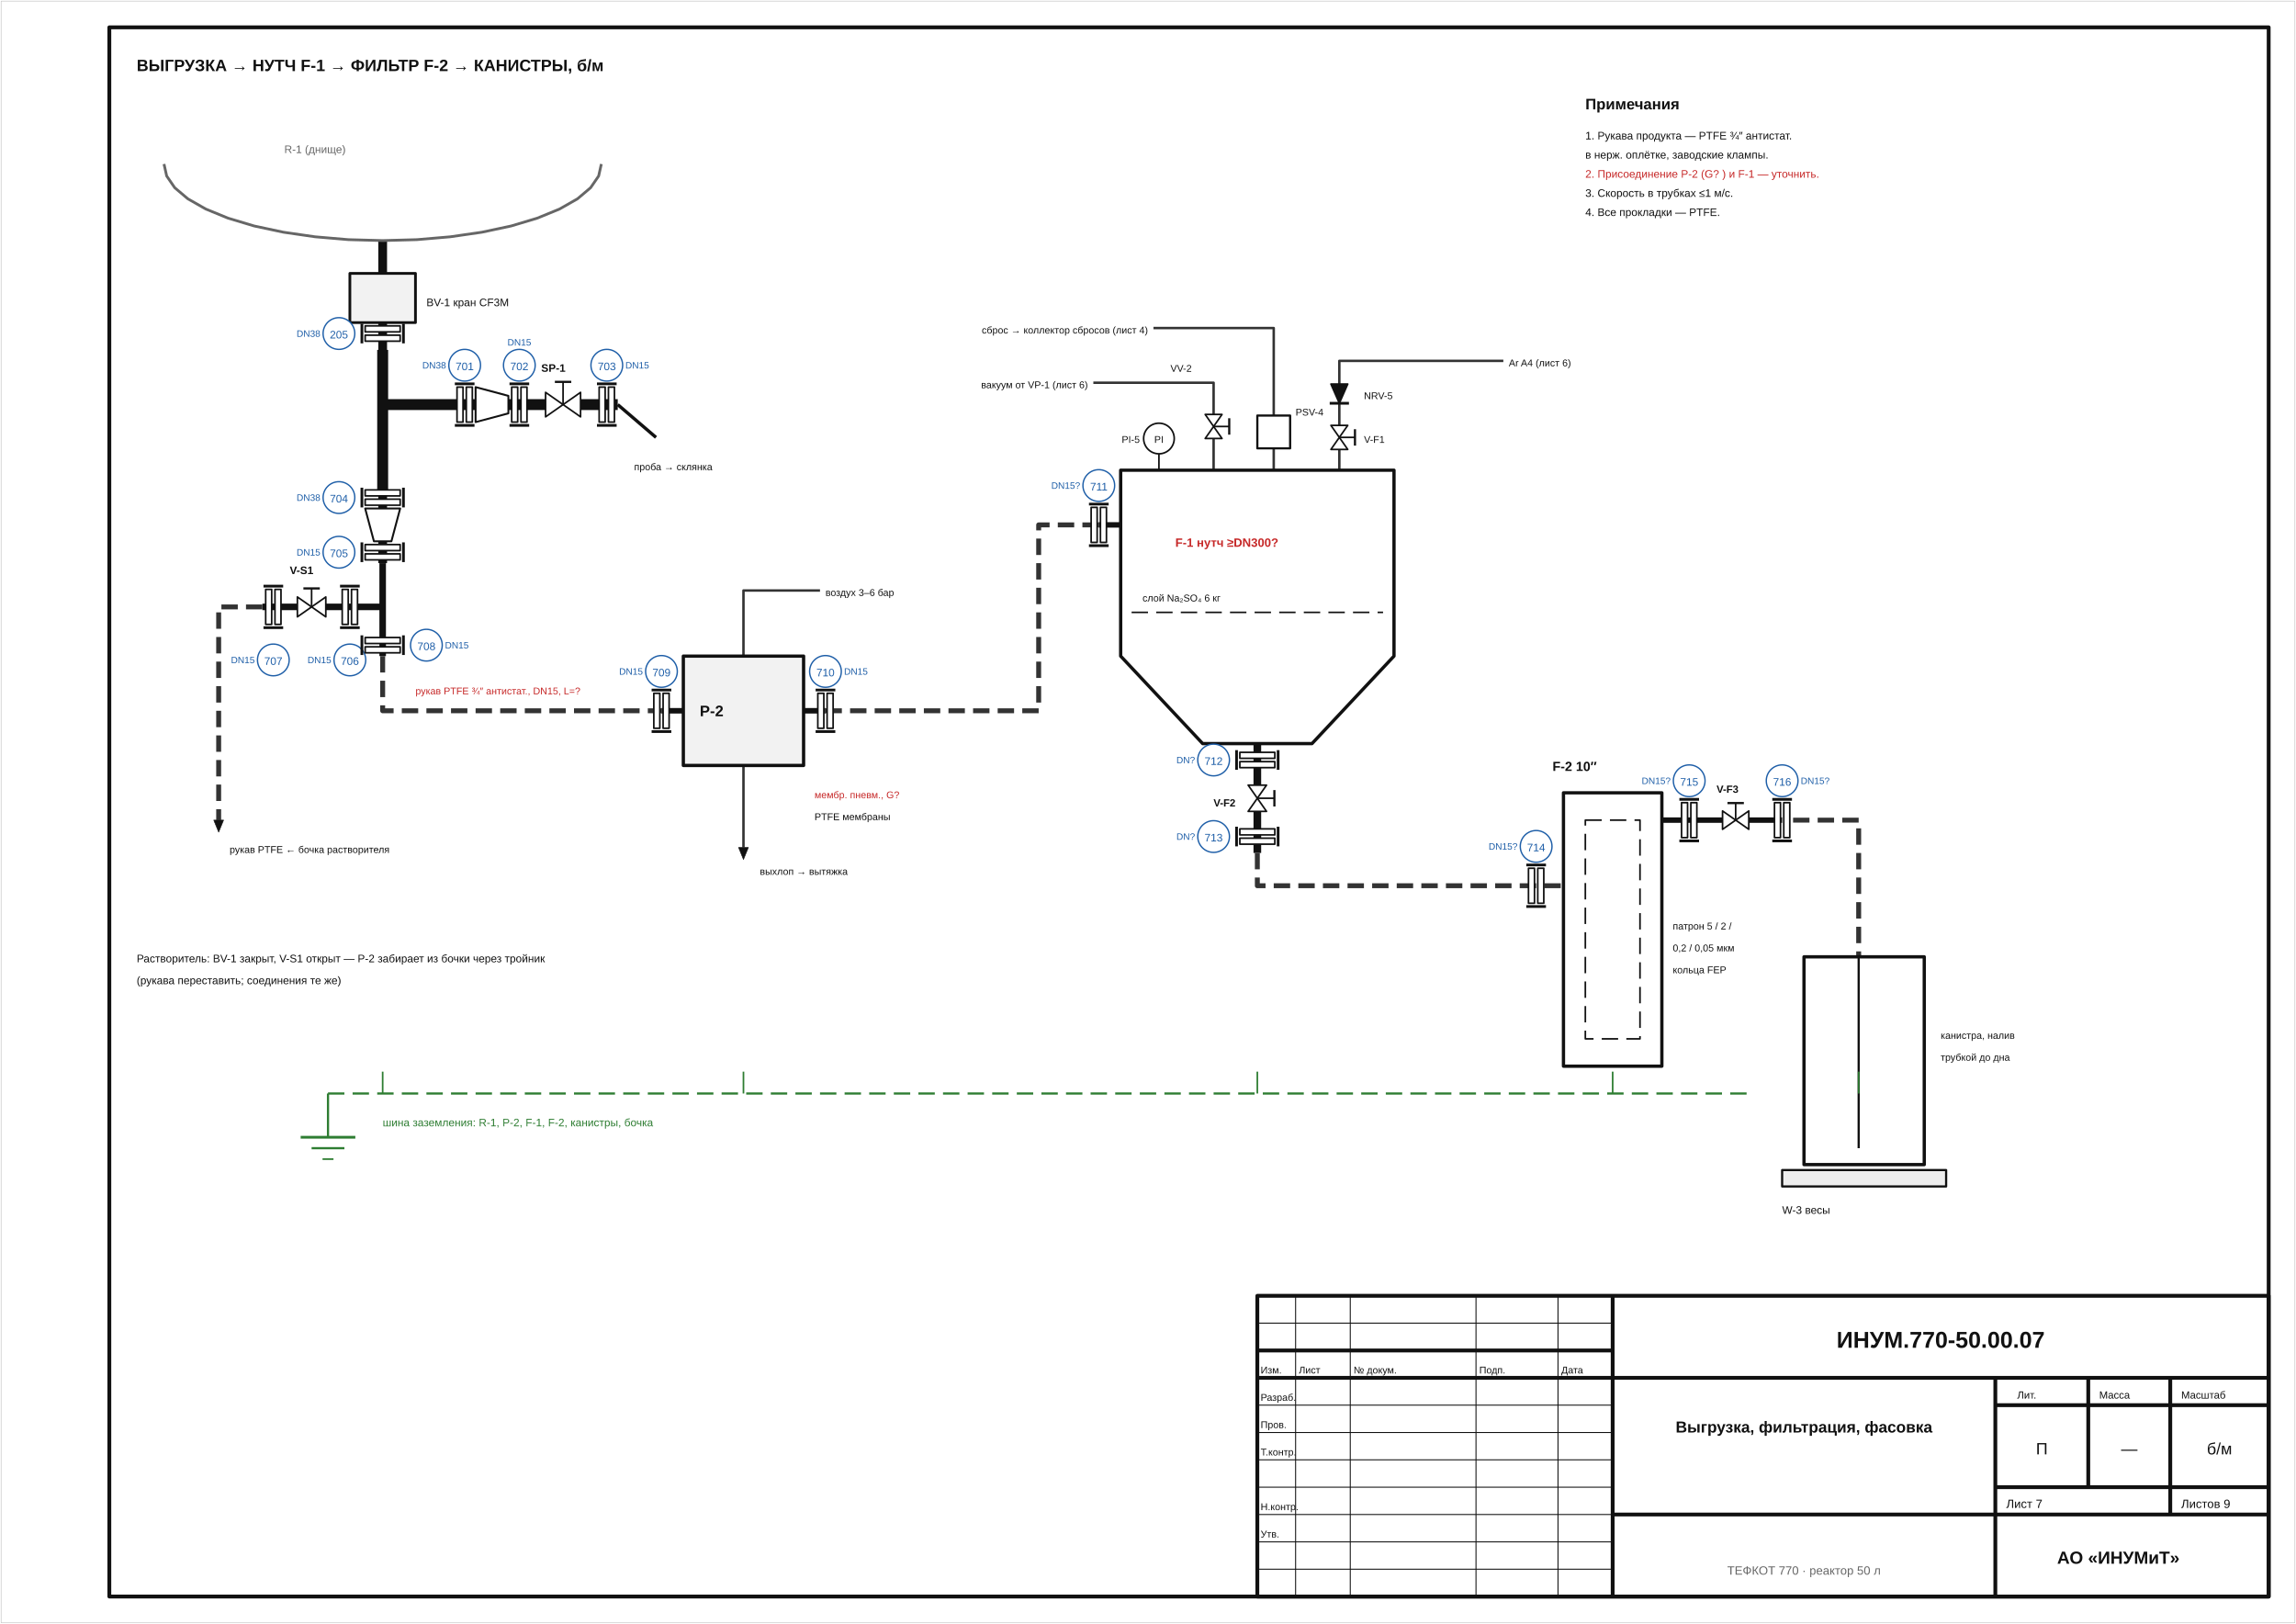
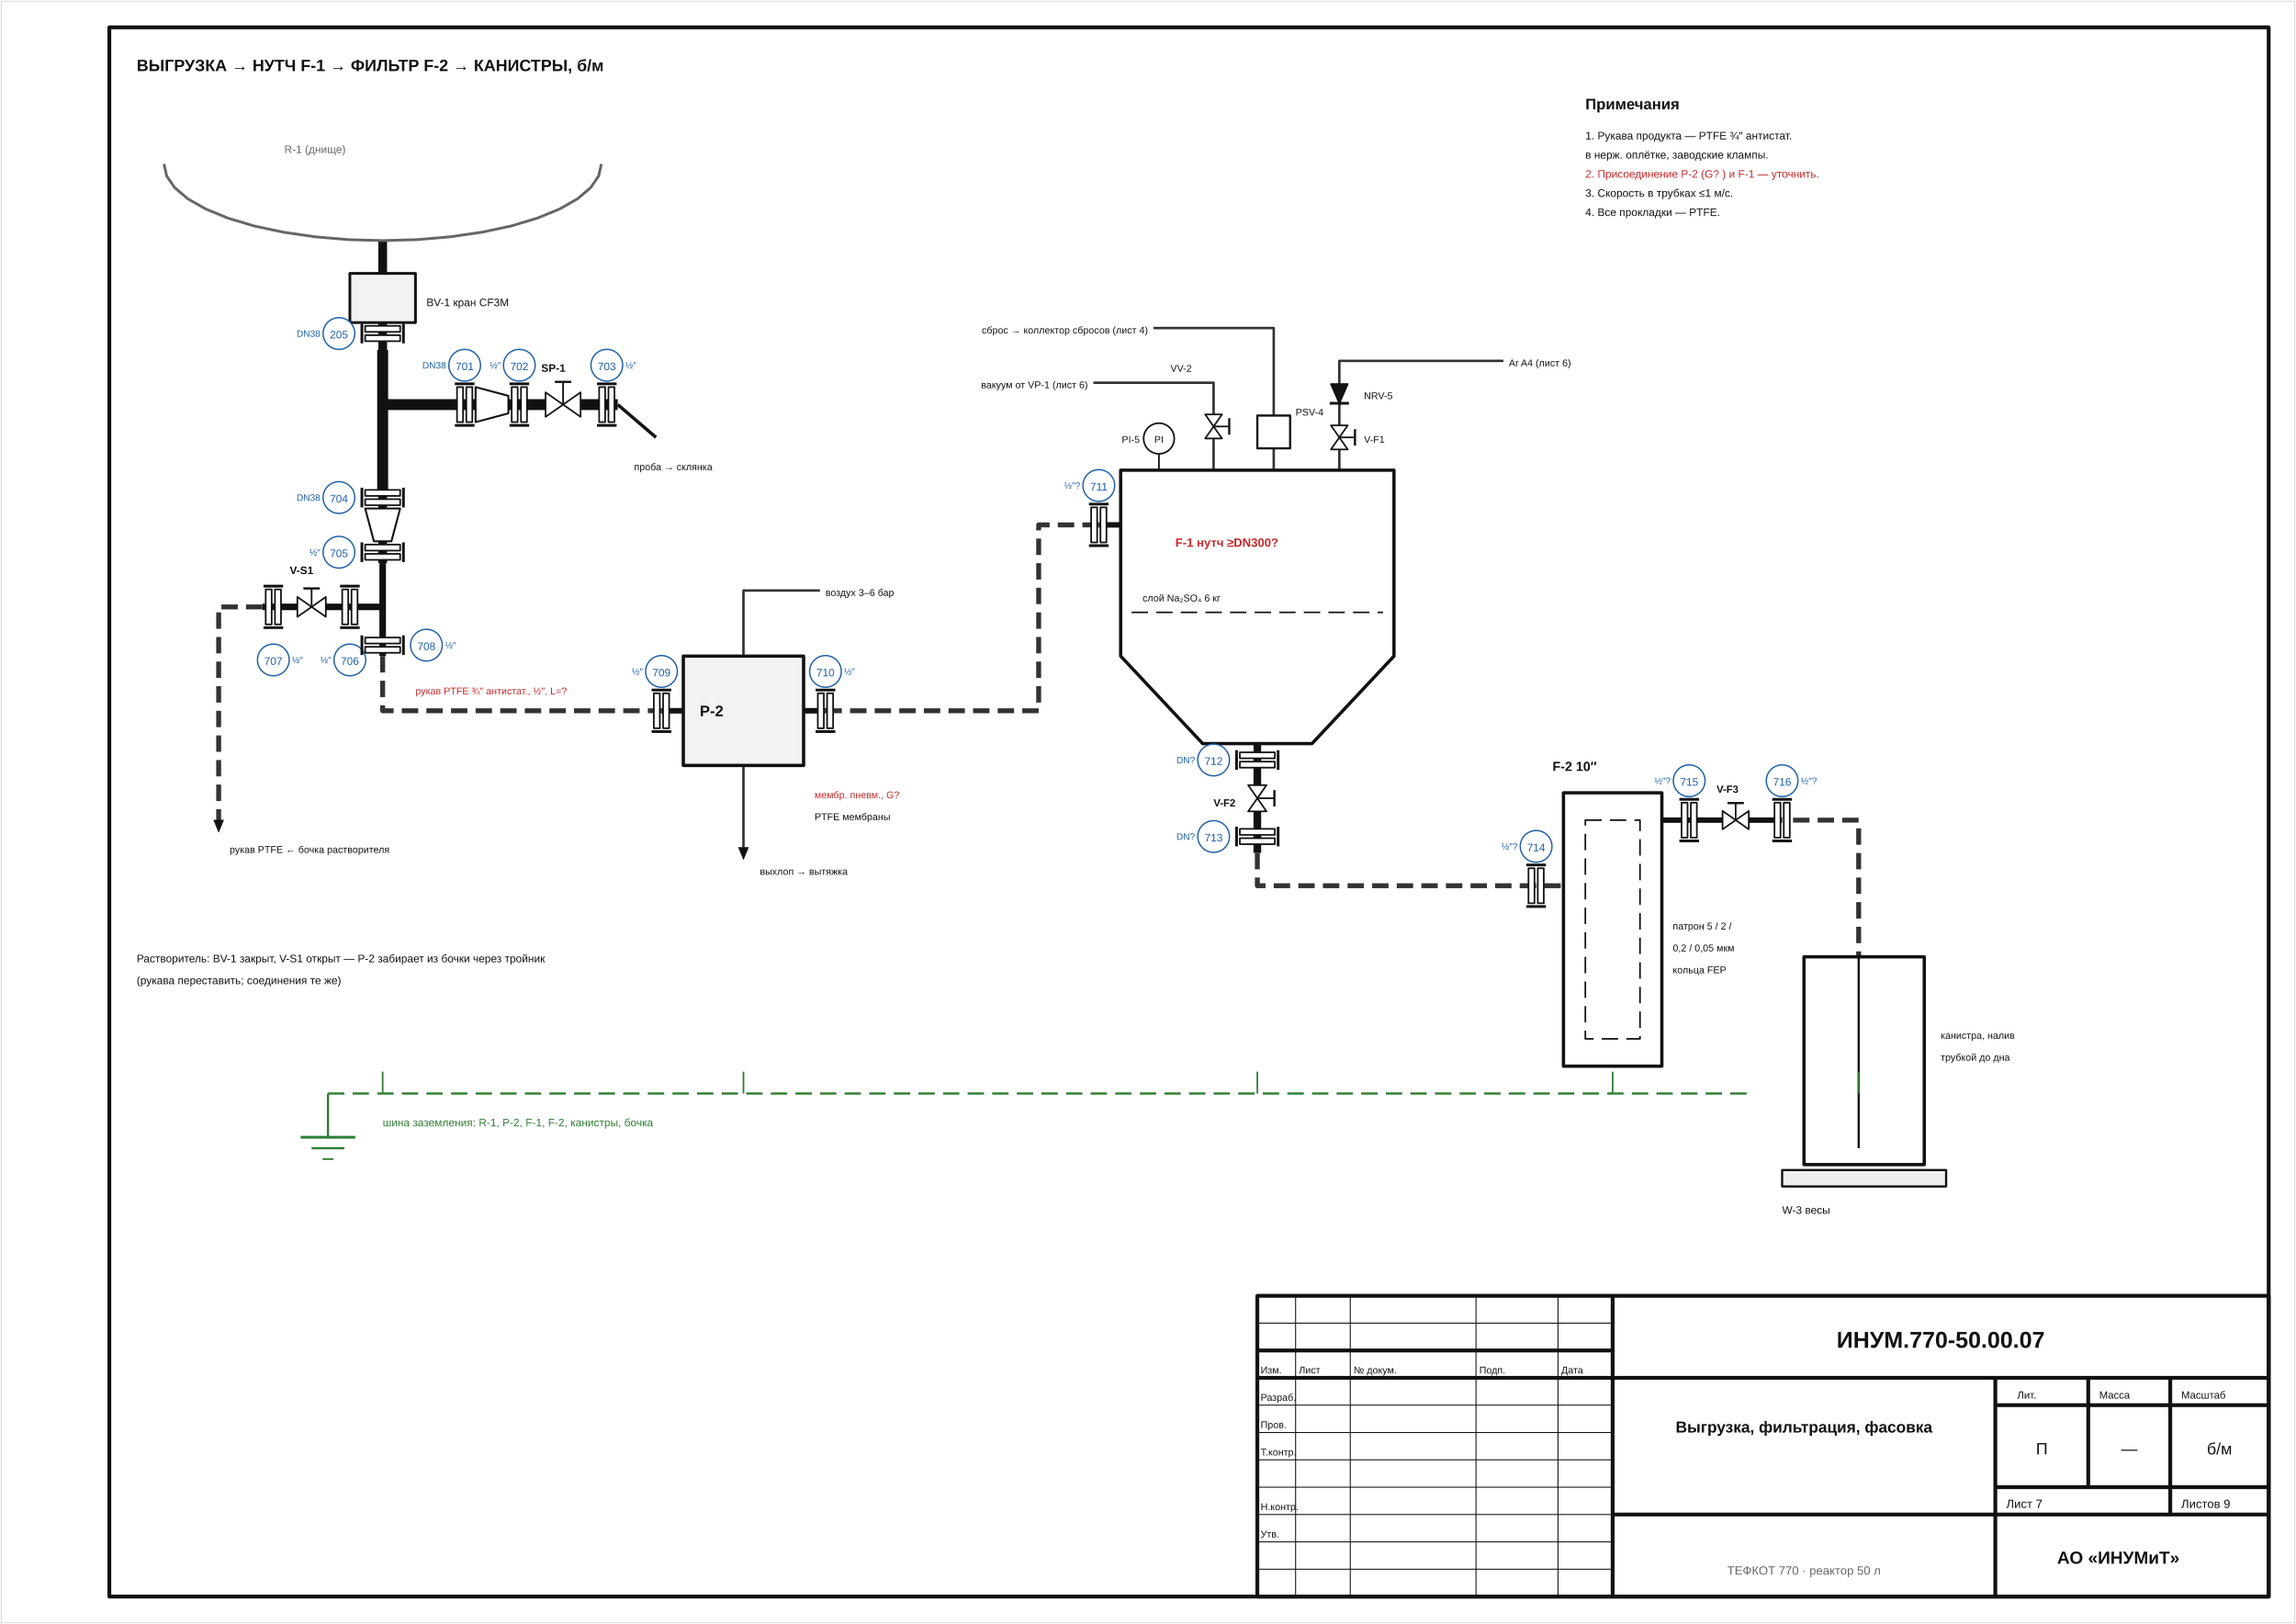
<svg xmlns="http://www.w3.org/2000/svg" viewBox="0 0 420.0 297.0" width="420.0mm" height="297.0mm" font-family="Arial, 'Liberation Sans', sans-serif">
  <rect width="100%" height="100%" fill="#fff" />
  <path d="M230.00,247.00 L295.00,247.00" fill="none" stroke="#111111" stroke-width="0.7" stroke-linejoin="round" />
  <path d="M230.00,252.00 L295.00,252.00" fill="none" stroke="#111111" stroke-width="0.7" stroke-linejoin="round" />
  <path d="M295.00,237.00 L295.00,292.00" fill="none" stroke="#111111" stroke-width="0.7" stroke-linejoin="round" />
  <path d="M295.00,252.00 L415.00,252.00" fill="none" stroke="#111111" stroke-width="0.7" stroke-linejoin="round" />
  <path d="M365.00,252.00 L365.00,292.00" fill="none" stroke="#111111" stroke-width="0.7" stroke-linejoin="round" />
  <path d="M295.00,277.00 L415.00,277.00" fill="none" stroke="#111111" stroke-width="0.7" stroke-linejoin="round" />
  <path d="M365.00,257.00 L415.00,257.00" fill="none" stroke="#111111" stroke-width="0.7" stroke-linejoin="round" />
  <path d="M365.00,272.00 L415.00,272.00" fill="none" stroke="#111111" stroke-width="0.7" stroke-linejoin="round" />
  <path d="M382.00,252.00 L382.00,272.00" fill="none" stroke="#111111" stroke-width="0.7" stroke-linejoin="round" />
  <path d="M397.00,252.00 L397.00,272.00" fill="none" stroke="#111111" stroke-width="0.7" stroke-linejoin="round" />
  <path d="M397.00,272.00 L397.00,277.00" fill="none" stroke="#111111" stroke-width="0.7" stroke-linejoin="round" />
  <path d="M70.00,44.00 L70.00,103.00" fill="none" stroke="#111111" stroke-width="1.6" stroke-linejoin="round" />
  <path d="M70.00,64.00 L70.00,90.00" fill="none" stroke="#111111" stroke-width="2.0" stroke-linejoin="round" />
  <path d="M70.00,74.00 L99.80,74.00" fill="none" stroke="#111111" stroke-width="2.0" stroke-linejoin="round" />
  <path d="M106.20,74.00 L113.00,74.00" fill="none" stroke="#111111" stroke-width="2.0" stroke-linejoin="round" />
  <path d="M70.00,103.00 L70.00,120.00" fill="none" stroke="#111111" stroke-width="1.2" stroke-linejoin="round" />
  <path d="M70.00,111.00 L59.60,111.00" fill="none" stroke="#111111" stroke-width="1.2" stroke-linejoin="round" />
  <path d="M54.40,111.00 L48.00,111.00" fill="none" stroke="#111111" stroke-width="1.2" stroke-linejoin="round" />
  <path d="M48.00,111.00 L40.00,111.00 L40.00,150.00" fill="none" stroke="#333333" stroke-width="0.9" stroke-dasharray="3 1.5" stroke-linejoin="round" />
  <path d="M70.00,120.00 L70.00,130.00 L121.00,130.00" fill="none" stroke="#333333" stroke-width="0.9" stroke-dasharray="3 1.5" stroke-linejoin="round" />
  <path d="M121.00,130.00 L125.00,130.00" fill="none" stroke="#111111" stroke-width="1.0" stroke-linejoin="round" />
  <path d="M147.00,130.00 L151.00,130.00" fill="none" stroke="#111111" stroke-width="1.0" stroke-linejoin="round" />
  <path d="M151.00,130.00 L190.00,130.00 L190.00,96.00 L201.00,96.00" fill="none" stroke="#333333" stroke-width="0.9" stroke-dasharray="3 1.5" stroke-linejoin="round" />
  <path d="M136.00,120.00 L136.00,108.00 L150.00,108.00" fill="none" stroke="#333333" stroke-width="0.45" stroke-linejoin="round" />
  <path d="M136.00,140.00 L136.00,155.00" fill="none" stroke="#333333" stroke-width="0.45" stroke-linejoin="round" />
  <path d="M201.00,96.00 L205.00,96.00" fill="none" stroke="#111111" stroke-width="1.0" stroke-linejoin="round" />
  <path d="M245.00,86.00 L245.00,82.20" fill="none" stroke="#333333" stroke-width="0.45" stroke-linejoin="round" />
  <path d="M245.00,77.80 L245.00,73.76" fill="none" stroke="#333333" stroke-width="0.45" stroke-linejoin="round" />
  <path d="M245.00,70.24 L245.00,66.00 L275.00,66.00" fill="none" stroke="#333333" stroke-width="0.45" stroke-linejoin="round" />
  <path d="M222.00,86.00 L222.00,80.20" fill="none" stroke="#333333" stroke-width="0.45" stroke-linejoin="round" />
  <path d="M222.00,75.80 L222.00,70.00 L200.00,70.00" fill="none" stroke="#333333" stroke-width="0.45" stroke-linejoin="round" />
  <path d="M233.00,86.00 L233.00,82.00" fill="none" stroke="#333333" stroke-width="0.45" stroke-linejoin="round" />
  <path d="M233.00,76.00 L233.00,60.00 L211.00,60.00" fill="none" stroke="#333333" stroke-width="0.45" stroke-linejoin="round" />
  <path d="M230.00,136.00 L230.00,143.60" fill="none" stroke="#111111" stroke-width="1.4" stroke-linejoin="round" />
  <path d="M230.00,148.40 L230.00,156.00" fill="none" stroke="#111111" stroke-width="1.4" stroke-linejoin="round" />
  <path d="M230.00,156.00 L230.00,162.00 L286.00,162.00" fill="none" stroke="#333333" stroke-width="0.9" stroke-dasharray="3 1.5" stroke-linejoin="round" />
  <path d="M304.00,150.00 L315.10,150.00" fill="none" stroke="#111111" stroke-width="1.0" stroke-linejoin="round" />
  <path d="M319.90,150.00 L326.00,150.00" fill="none" stroke="#111111" stroke-width="1.0" stroke-linejoin="round" />
  <path d="M328.00,150.00 L340.00,150.00 L340.00,175.00" fill="none" stroke="#333333" stroke-width="0.9" stroke-dasharray="3 1.5" stroke-linejoin="round" />
  <path d="M0.20,0.20 L419.80,0.20 L419.80,296.80 L0.20,296.80 Z" fill="none" stroke="#bbbbbb" stroke-width="0.1" stroke-linejoin="round" />
  <path d="M20.00,5.00 L415.00,5.00 L415.00,292.00 L20.00,292.00 Z" fill="none" stroke="#111111" stroke-width="0.7" stroke-linejoin="round" />
  <path d="M230.00,237.00 L415.00,237.00 L415.00,292.00 L230.00,292.00 Z" fill="none" stroke="#111111" stroke-width="0.7" stroke-linejoin="round" />
  <path d="M230.00,242.00 L295.00,242.00" fill="none" stroke="#111111" stroke-width="0.18" stroke-linejoin="round" />
  <path d="M230.00,257.00 L295.00,257.00" fill="none" stroke="#111111" stroke-width="0.18" stroke-linejoin="round" />
  <path d="M230.00,262.00 L295.00,262.00" fill="none" stroke="#111111" stroke-width="0.18" stroke-linejoin="round" />
  <path d="M230.00,267.00 L295.00,267.00" fill="none" stroke="#111111" stroke-width="0.18" stroke-linejoin="round" />
  <path d="M230.00,272.00 L295.00,272.00" fill="none" stroke="#111111" stroke-width="0.18" stroke-linejoin="round" />
  <path d="M230.00,277.00 L295.00,277.00" fill="none" stroke="#111111" stroke-width="0.18" stroke-linejoin="round" />
  <path d="M230.00,282.00 L295.00,282.00" fill="none" stroke="#111111" stroke-width="0.18" stroke-linejoin="round" />
  <path d="M230.00,287.00 L295.00,287.00" fill="none" stroke="#111111" stroke-width="0.18" stroke-linejoin="round" />
  <path d="M237.00,237.00 L237.00,292.00" fill="none" stroke="#111111" stroke-width="0.18" stroke-linejoin="round" />
  <path d="M247.00,237.00 L247.00,292.00" fill="none" stroke="#111111" stroke-width="0.18" stroke-linejoin="round" />
  <path d="M270.00,237.00 L270.00,292.00" fill="none" stroke="#111111" stroke-width="0.18" stroke-linejoin="round" />
  <path d="M285.00,237.00 L285.00,292.00" fill="none" stroke="#111111" stroke-width="0.18" stroke-linejoin="round" />
  <text x="230.60" y="251.20" font-size="1.8" text-anchor="start" fill="#111111">Изм.</text>
  <text x="237.60" y="251.20" font-size="1.8" text-anchor="start" fill="#111111">Лист</text>
  <text x="247.60" y="251.20" font-size="1.8" text-anchor="start" fill="#111111">№ докум.</text>
  <text x="270.60" y="251.20" font-size="1.8" text-anchor="start" fill="#111111">Подп.</text>
  <text x="285.60" y="251.20" font-size="1.8" text-anchor="start" fill="#111111">Дата</text>
  <text x="230.60" y="256.20" font-size="1.8" text-anchor="start" fill="#111111">Разраб.</text>
  <text x="230.60" y="261.20" font-size="1.8" text-anchor="start" fill="#111111">Пров.</text>
  <text x="230.60" y="266.20" font-size="1.8" text-anchor="start" fill="#111111">Т.контр.</text>
  <text x="230.60" y="276.20" font-size="1.8" text-anchor="start" fill="#111111">Н.контр.</text>
  <text x="230.60" y="281.20" font-size="1.8" text-anchor="start" fill="#111111">Утв.</text>
  <text x="248.60" y="256.20" font-size="1.8" text-anchor="start" fill="#111111" />
  <text x="355.00" y="246.50" font-size="4.2" text-anchor="middle" fill="#111111" font-weight="bold">ИНУМ.770-50.00.07</text>
  <text x="330.00" y="262.00" font-size="2.9" text-anchor="middle" fill="#111111" font-weight="bold">Выгрузка, фильтрация, фасовка</text>
  <text x="369.00" y="255.80" font-size="1.9" text-anchor="start" fill="#111111">Лит.</text>
  <text x="384.00" y="255.80" font-size="1.9" text-anchor="start" fill="#111111">Масса</text>
  <text x="399.00" y="255.80" font-size="1.9" text-anchor="start" fill="#111111">Масштаб</text>
  <text x="373.50" y="266.00" font-size="3" text-anchor="middle" fill="#111111">П</text>
  <text x="389.50" y="266.00" font-size="3" text-anchor="middle" fill="#111111">—</text>
  <text x="406.00" y="266.00" font-size="3" text-anchor="middle" fill="#111111">б/м</text>
  <text x="367.00" y="275.80" font-size="2.2" text-anchor="start" fill="#111111">Лист 7</text>
  <text x="399.00" y="275.80" font-size="2.2" text-anchor="start" fill="#111111">Листов 9</text>
  <text x="387.50" y="286.00" font-size="3.2" text-anchor="middle" fill="#111111" font-weight="bold">АО «ИНУМиТ»</text>
  <text x="330.00" y="288.00" font-size="2.2" text-anchor="middle" fill="#666666">ТЕФКОТ 770 · реактор 50 л</text>
  <text x="25.00" y="13.00" font-size="3.0" text-anchor="start" fill="#111111" font-weight="bold">ВЫГРУЗКА → НУТЧ F-1 → ФИЛЬТР F-2 → КАНИСТРЫ, б/м</text>
  <path d="M30.00,30.00 L30.49,32.19 L31.96,34.33 L34.36,36.36 L37.64,38.23 L41.72,39.90 L46.49,41.33 L51.84,42.47 L57.64,43.31 L63.74,43.83 L70.00,44.00 L76.26,43.83 L82.36,43.31 L88.16,42.47 L93.51,41.33 L98.28,39.90 L102.36,38.23 L105.64,36.36 L108.04,34.33 L109.51,32.19 L110.00,30.00" fill="none" stroke="#666666" stroke-width="0.5" stroke-linejoin="round" />
  <text x="52.00" y="28.00" font-size="2.0" text-anchor="start" fill="#666666">R-1 (днище)</text>
  <path d="M64.00,50.00 L76.00,50.00 L76.00,59.00 L64.00,59.00 Z" fill="#f2f2f2" stroke="#111111" stroke-width="0.5" stroke-linejoin="round" />
  <text x="78.00" y="56.00" font-size="2.0" text-anchor="start" fill="#111111">BV-1 кран CF3M</text>
  <path d="M66.80,59.60 L73.20,59.60 L73.20,60.70 L66.80,60.70 Z" fill="#ffffff" stroke="#111111" stroke-width="0.3" stroke-linejoin="round" />
  <path d="M66.80,61.30 L73.20,61.30 L73.20,62.40 L66.80,62.40 Z" fill="#ffffff" stroke="#111111" stroke-width="0.3" stroke-linejoin="round" />
  <path d="M66.20,59.20 L66.20,62.80" fill="none" stroke="#111111" stroke-width="0.5" stroke-linejoin="round" />
  <path d="M73.80,59.20 L73.80,62.80" fill="none" stroke="#111111" stroke-width="0.5" stroke-linejoin="round" />
  <circle cx="62.00" cy="61.00" r="2.90" fill="#ffffff" stroke="#1f5fa8" stroke-width="0.25" />
  <text x="62.00" y="61.90" font-size="2.0" text-anchor="middle" fill="#1f5fa8">205</text>
  <path d="M83.60,70.80 L84.70,70.80 L84.70,77.20 L83.60,77.20 Z" fill="#ffffff" stroke="#111111" stroke-width="0.3" stroke-linejoin="round" />
  <path d="M85.30,70.80 L86.40,70.80 L86.40,77.20 L85.30,77.20 Z" fill="#ffffff" stroke="#111111" stroke-width="0.3" stroke-linejoin="round" />
  <path d="M83.20,70.20 L86.80,70.20" fill="none" stroke="#111111" stroke-width="0.5" stroke-linejoin="round" />
  <path d="M83.20,77.80 L86.80,77.80" fill="none" stroke="#111111" stroke-width="0.5" stroke-linejoin="round" />
  <circle cx="85.00" cy="66.80" r="2.90" fill="#ffffff" stroke="#1f5fa8" stroke-width="0.25" />
  <text x="85.00" y="67.70" font-size="2.0" text-anchor="middle" fill="#1f5fa8">701</text>
  <path d="M87.00,70.80 L87.00,77.20 L93.00,75.60 L93.00,72.40 Z" fill="#ffffff" stroke="#111111" stroke-width="0.35" stroke-linejoin="round" />
  <path d="M93.60,70.80 L94.70,70.80 L94.70,77.20 L93.60,77.20 Z" fill="#ffffff" stroke="#111111" stroke-width="0.3" stroke-linejoin="round" />
  <path d="M95.30,70.80 L96.40,70.80 L96.40,77.20 L95.30,77.20 Z" fill="#ffffff" stroke="#111111" stroke-width="0.3" stroke-linejoin="round" />
  <path d="M93.20,70.20 L96.80,70.20" fill="none" stroke="#111111" stroke-width="0.5" stroke-linejoin="round" />
  <path d="M93.20,77.80 L96.80,77.80" fill="none" stroke="#111111" stroke-width="0.5" stroke-linejoin="round" />
  <circle cx="95.00" cy="66.80" r="2.90" fill="#ffffff" stroke="#1f5fa8" stroke-width="0.25" />
  <text x="95.00" y="67.70" font-size="2.0" text-anchor="middle" fill="#1f5fa8">702</text>
  <path d="M99.80,71.76 L106.20,76.24 L106.20,71.76 L99.80,76.24 Z" fill="#ffffff" stroke="#111111" stroke-width="0.3" stroke-linejoin="round" />
  <path d="M103.00,74.00 L103.00,69.84" fill="none" stroke="#111111" stroke-width="0.3" stroke-linejoin="round" />
  <path d="M101.50,69.84 L104.50,69.84" fill="none" stroke="#111111" stroke-width="0.4" stroke-linejoin="round" />
  <text x="99.00" y="68.00" font-size="2.0" text-anchor="start" fill="#111111" font-weight="bold">SP-1</text>
  <path d="M109.60,70.80 L110.70,70.80 L110.70,77.20 L109.60,77.20 Z" fill="#ffffff" stroke="#111111" stroke-width="0.3" stroke-linejoin="round" />
  <path d="M111.30,70.80 L112.40,70.80 L112.40,77.20 L111.30,77.20 Z" fill="#ffffff" stroke="#111111" stroke-width="0.3" stroke-linejoin="round" />
  <path d="M109.20,70.20 L112.80,70.20" fill="none" stroke="#111111" stroke-width="0.5" stroke-linejoin="round" />
  <path d="M109.20,77.80 L112.80,77.80" fill="none" stroke="#111111" stroke-width="0.5" stroke-linejoin="round" />
  <circle cx="111.00" cy="66.80" r="2.90" fill="#ffffff" stroke="#1f5fa8" stroke-width="0.25" />
  <text x="111.00" y="67.70" font-size="2.0" text-anchor="middle" fill="#1f5fa8">703</text>
  <path d="M113.00,74.00 L120.00,80.00" fill="none" stroke="#111111" stroke-width="0.6" stroke-linejoin="round" />
  <text x="116.00" y="86.00" font-size="1.8" text-anchor="start" fill="#111111">проба → склянка</text>
  <path d="M66.80,89.60 L73.20,89.60 L73.20,90.70 L66.80,90.70 Z" fill="#ffffff" stroke="#111111" stroke-width="0.3" stroke-linejoin="round" />
  <path d="M66.80,91.30 L73.20,91.30 L73.20,92.40 L66.80,92.40 Z" fill="#ffffff" stroke="#111111" stroke-width="0.3" stroke-linejoin="round" />
  <path d="M66.20,89.20 L66.20,92.80" fill="none" stroke="#111111" stroke-width="0.5" stroke-linejoin="round" />
  <path d="M73.80,89.20 L73.80,92.80" fill="none" stroke="#111111" stroke-width="0.5" stroke-linejoin="round" />
  <circle cx="62.00" cy="91.00" r="2.90" fill="#ffffff" stroke="#1f5fa8" stroke-width="0.25" />
  <text x="62.00" y="91.90" font-size="2.0" text-anchor="middle" fill="#1f5fa8">704</text>
  <path d="M66.80,93.00 L73.20,93.00 L71.60,99.00 L68.40,99.00 Z" fill="#ffffff" stroke="#111111" stroke-width="0.35" stroke-linejoin="round" />
  <path d="M66.80,99.60 L73.20,99.60 L73.20,100.70 L66.80,100.70 Z" fill="#ffffff" stroke="#111111" stroke-width="0.3" stroke-linejoin="round" />
  <path d="M66.80,101.30 L73.20,101.30 L73.20,102.40 L66.80,102.40 Z" fill="#ffffff" stroke="#111111" stroke-width="0.3" stroke-linejoin="round" />
  <path d="M66.20,99.20 L66.20,102.80" fill="none" stroke="#111111" stroke-width="0.5" stroke-linejoin="round" />
  <path d="M73.80,99.20 L73.80,102.80" fill="none" stroke="#111111" stroke-width="0.5" stroke-linejoin="round" />
  <circle cx="62.00" cy="101.00" r="2.90" fill="#ffffff" stroke="#1f5fa8" stroke-width="0.25" />
  <text x="62.00" y="101.90" font-size="2.0" text-anchor="middle" fill="#1f5fa8">705</text>
  <path d="M62.60,107.80 L63.70,107.80 L63.70,114.20 L62.60,114.20 Z" fill="#ffffff" stroke="#111111" stroke-width="0.3" stroke-linejoin="round" />
  <path d="M64.30,107.80 L65.40,107.80 L65.40,114.20 L64.30,114.20 Z" fill="#ffffff" stroke="#111111" stroke-width="0.3" stroke-linejoin="round" />
  <path d="M62.20,107.20 L65.80,107.20" fill="none" stroke="#111111" stroke-width="0.5" stroke-linejoin="round" />
  <path d="M62.20,114.80 L65.80,114.80" fill="none" stroke="#111111" stroke-width="0.5" stroke-linejoin="round" />
  <circle cx="64.00" cy="120.70" r="2.90" fill="#ffffff" stroke="#1f5fa8" stroke-width="0.25" />
  <text x="64.00" y="121.60" font-size="2.0" text-anchor="middle" fill="#1f5fa8">706</text>
  <path d="M54.40,109.18 L59.60,112.82 L59.60,109.18 L54.40,112.82 Z" fill="#ffffff" stroke="#111111" stroke-width="0.3" stroke-linejoin="round" />
  <path d="M57.00,111.00 L57.00,107.62" fill="none" stroke="#111111" stroke-width="0.3" stroke-linejoin="round" />
  <path d="M55.50,107.62 L58.50,107.62" fill="none" stroke="#111111" stroke-width="0.4" stroke-linejoin="round" />
  <text x="53.00" y="105.00" font-size="2.0" text-anchor="start" fill="#111111" font-weight="bold">V-S1</text>
  <path d="M48.60,107.80 L49.70,107.80 L49.70,114.20 L48.60,114.20 Z" fill="#ffffff" stroke="#111111" stroke-width="0.3" stroke-linejoin="round" />
  <path d="M50.30,107.80 L51.40,107.80 L51.40,114.20 L50.30,114.20 Z" fill="#ffffff" stroke="#111111" stroke-width="0.3" stroke-linejoin="round" />
  <path d="M48.20,107.20 L51.80,107.20" fill="none" stroke="#111111" stroke-width="0.5" stroke-linejoin="round" />
  <path d="M48.20,114.80 L51.80,114.80" fill="none" stroke="#111111" stroke-width="0.5" stroke-linejoin="round" />
  <circle cx="50.00" cy="120.70" r="2.90" fill="#ffffff" stroke="#1f5fa8" stroke-width="0.25" />
  <text x="50.00" y="121.60" font-size="2.0" text-anchor="middle" fill="#1f5fa8">707</text>
  <path d="M40.00,152.20 L39.10,150.00 L40.90,150.00 Z" fill="#111111" stroke="#111111" stroke-width="0.1" stroke-linejoin="round" />
  <text x="42.00" y="156.00" font-size="1.8" text-anchor="start" fill="#111111">рукав PTFE ← бочка растворителя</text>
  <path d="M66.80,116.60 L73.20,116.60 L73.20,117.70 L66.80,117.70 Z" fill="#ffffff" stroke="#111111" stroke-width="0.3" stroke-linejoin="round" />
  <path d="M66.80,118.30 L73.20,118.30 L73.20,119.40 L66.80,119.40 Z" fill="#ffffff" stroke="#111111" stroke-width="0.3" stroke-linejoin="round" />
  <path d="M66.20,116.20 L66.20,119.80" fill="none" stroke="#111111" stroke-width="0.5" stroke-linejoin="round" />
  <path d="M73.80,116.20 L73.80,119.80" fill="none" stroke="#111111" stroke-width="0.5" stroke-linejoin="round" />
  <circle cx="78.00" cy="118.00" r="2.90" fill="#ffffff" stroke="#1f5fa8" stroke-width="0.25" />
  <text x="78.00" y="118.90" font-size="2.0" text-anchor="middle" fill="#1f5fa8">708</text>
-   <text x="76.00" y="127.00" font-size="1.8" text-anchor="start" fill="#c62828">рукав PTFE ¾″ антистат., DN15, L=?</text>
+   <text x="76.00" y="127.00" font-size="1.8" text-anchor="start" fill="#c62828">рукав PTFE ¾″ антистат., ½″, L=?</text>
  <path d="M119.60,126.80 L120.70,126.80 L120.70,133.20 L119.60,133.20 Z" fill="#ffffff" stroke="#111111" stroke-width="0.3" stroke-linejoin="round" />
  <path d="M121.30,126.80 L122.40,126.80 L122.40,133.20 L121.30,133.20 Z" fill="#ffffff" stroke="#111111" stroke-width="0.3" stroke-linejoin="round" />
  <path d="M119.20,126.20 L122.80,126.20" fill="none" stroke="#111111" stroke-width="0.5" stroke-linejoin="round" />
  <path d="M119.20,133.80 L122.80,133.80" fill="none" stroke="#111111" stroke-width="0.5" stroke-linejoin="round" />
  <circle cx="121.00" cy="122.80" r="2.90" fill="#ffffff" stroke="#1f5fa8" stroke-width="0.25" />
  <text x="121.00" y="123.70" font-size="2.0" text-anchor="middle" fill="#1f5fa8">709</text>
  <path d="M125.00,120.00 L147.00,120.00 L147.00,140.00 L125.00,140.00 Z" fill="#f2f2f2" stroke="#111111" stroke-width="0.6" stroke-linejoin="round" />
  <text x="128.00" y="131.00" font-size="2.8" text-anchor="start" fill="#111111" font-weight="bold">P-2</text>
  <text x="149.00" y="146.00" font-size="1.8" text-anchor="start" fill="#c62828">мембр. пневм., G?</text>
  <text x="149.00" y="150.00" font-size="1.8" text-anchor="start" fill="#111111">PTFE мембраны</text>
  <path d="M149.60,126.80 L150.70,126.80 L150.70,133.20 L149.60,133.20 Z" fill="#ffffff" stroke="#111111" stroke-width="0.3" stroke-linejoin="round" />
  <path d="M151.30,126.80 L152.40,126.80 L152.40,133.20 L151.30,133.20 Z" fill="#ffffff" stroke="#111111" stroke-width="0.3" stroke-linejoin="round" />
  <path d="M149.20,126.20 L152.80,126.20" fill="none" stroke="#111111" stroke-width="0.5" stroke-linejoin="round" />
  <path d="M149.20,133.80 L152.80,133.80" fill="none" stroke="#111111" stroke-width="0.5" stroke-linejoin="round" />
  <circle cx="151.00" cy="122.80" r="2.90" fill="#ffffff" stroke="#1f5fa8" stroke-width="0.25" />
  <text x="151.00" y="123.70" font-size="2.0" text-anchor="middle" fill="#1f5fa8">710</text>
  <text x="151.00" y="109.00" font-size="1.8" text-anchor="start" fill="#111111">воздух 3–6 бар</text>
  <path d="M136.00,157.20 L135.10,155.00 L136.90,155.00 Z" fill="#111111" stroke="#111111" stroke-width="0.1" stroke-linejoin="round" />
  <text x="139.00" y="160.00" font-size="1.8" text-anchor="start" fill="#111111">выхлоп → вытяжка</text>
  <path d="M199.60,92.80 L200.70,92.80 L200.70,99.20 L199.60,99.20 Z" fill="#ffffff" stroke="#111111" stroke-width="0.3" stroke-linejoin="round" />
  <path d="M201.30,92.80 L202.40,92.80 L202.40,99.20 L201.30,99.20 Z" fill="#ffffff" stroke="#111111" stroke-width="0.3" stroke-linejoin="round" />
  <path d="M199.20,92.20 L202.80,92.20" fill="none" stroke="#111111" stroke-width="0.5" stroke-linejoin="round" />
  <path d="M199.20,99.80 L202.80,99.80" fill="none" stroke="#111111" stroke-width="0.5" stroke-linejoin="round" />
  <circle cx="201.00" cy="88.80" r="2.90" fill="#ffffff" stroke="#1f5fa8" stroke-width="0.25" />
  <text x="201.00" y="89.70" font-size="2.0" text-anchor="middle" fill="#1f5fa8">711</text>
  <path d="M205.00,86.00 L255.00,86.00 L255.00,120.00 L240.00,136.00 L220.00,136.00 L205.00,120.00 Z" fill="#ffffff" stroke="#111111" stroke-width="0.6" stroke-linejoin="round" />
  <path d="M207.00,112.00 L253.00,112.00" fill="none" stroke="#111111" stroke-width="0.3" stroke-dasharray="3 1.5" stroke-linejoin="round" />
  <text x="209.00" y="110.00" font-size="1.8" text-anchor="start" fill="#111111">слой Na₂SO₄ 6 кг</text>
  <text x="215.00" y="100.00" font-size="2.2" text-anchor="start" fill="#c62828" font-weight="bold">F-1 нутч ≥DN300?</text>
  <text x="276.00" y="67.00" font-size="1.8" text-anchor="start" fill="#111111">Ar A4 (лист 6)</text>
  <path d="M243.46,77.80 L246.54,82.20 L243.46,82.20 L246.54,77.80 Z" fill="#ffffff" stroke="#111111" stroke-width="0.3" stroke-linejoin="round" />
  <path d="M245.00,80.00 L247.86,80.00" fill="none" stroke="#111111" stroke-width="0.3" stroke-linejoin="round" />
  <path d="M247.86,78.50 L247.86,81.50" fill="none" stroke="#111111" stroke-width="0.4" stroke-linejoin="round" />
  <text x="249.50" y="81.00" font-size="1.8" text-anchor="start" fill="#111111">V-F1</text>
  <path d="M245.00,73.76 L243.46,70.24 L246.54,70.24 Z" fill="#111111" stroke="#111111" stroke-width="0.3" stroke-linejoin="round" />
  <path d="M243.24,73.76 L246.76,73.76" fill="none" stroke="#111111" stroke-width="0.5" stroke-linejoin="round" />
  <text x="249.50" y="73.00" font-size="1.8" text-anchor="start" fill="#111111">NRV-5</text>
  <text x="199.00" y="71.00" font-size="1.8" text-anchor="end" fill="#111111">вакуум от VP-1 (лист 6)</text>
  <path d="M220.46,75.80 L223.54,80.20 L220.46,80.20 L223.54,75.80 Z" fill="#ffffff" stroke="#111111" stroke-width="0.3" stroke-linejoin="round" />
  <path d="M222.00,78.00 L224.86,78.00" fill="none" stroke="#111111" stroke-width="0.3" stroke-linejoin="round" />
  <path d="M224.86,76.50 L224.86,79.50" fill="none" stroke="#111111" stroke-width="0.4" stroke-linejoin="round" />
  <text x="218.00" y="68.00" font-size="1.8" text-anchor="end" fill="#111111">VV-2</text>
  <path d="M212.00,86.00 L212.00,83.00" fill="none" stroke="#111111" stroke-width="0.3" stroke-linejoin="round" />
  <circle cx="212.00" cy="80.20" r="2.80" fill="#ffffff" stroke="#111111" stroke-width="0.3" />
  <text x="212.00" y="81.00" font-size="1.8" text-anchor="middle" fill="#111111">PI</text>
  <text x="208.50" y="81.00" font-size="1.8" text-anchor="end" fill="#111111">PI-5</text>
  <path d="M230.00,76.00 L236.00,76.00 L236.00,82.00 L230.00,82.00 Z" fill="#ffffff" stroke="#111111" stroke-width="0.4" stroke-linejoin="round" />
  <text x="237.00" y="76.00" font-size="1.8" text-anchor="start" fill="#111111">PSV-4</text>
  <text x="210.00" y="61.00" font-size="1.8" text-anchor="end" fill="#111111">сброс → коллектор сбросов (лист 4)</text>
  <path d="M226.80,137.60 L233.20,137.60 L233.20,138.70 L226.80,138.70 Z" fill="#ffffff" stroke="#111111" stroke-width="0.3" stroke-linejoin="round" />
  <path d="M226.80,139.30 L233.20,139.30 L233.20,140.40 L226.80,140.40 Z" fill="#ffffff" stroke="#111111" stroke-width="0.3" stroke-linejoin="round" />
  <path d="M226.20,137.20 L226.20,140.80" fill="none" stroke="#111111" stroke-width="0.5" stroke-linejoin="round" />
  <path d="M233.80,137.20 L233.80,140.80" fill="none" stroke="#111111" stroke-width="0.5" stroke-linejoin="round" />
  <circle cx="222.00" cy="139.00" r="2.90" fill="#ffffff" stroke="#1f5fa8" stroke-width="0.25" />
  <text x="222.00" y="139.90" font-size="2.0" text-anchor="middle" fill="#1f5fa8">712</text>
  <path d="M228.32,143.60 L231.68,148.40 L228.32,148.40 L231.68,143.60 Z" fill="#ffffff" stroke="#111111" stroke-width="0.3" stroke-linejoin="round" />
  <path d="M230.00,146.00 L233.12,146.00" fill="none" stroke="#111111" stroke-width="0.3" stroke-linejoin="round" />
  <path d="M233.12,144.50 L233.12,147.50" fill="none" stroke="#111111" stroke-width="0.4" stroke-linejoin="round" />
  <text x="226.00" y="147.50" font-size="1.9" text-anchor="end" fill="#111111" font-weight="bold">V-F2</text>
  <path d="M226.80,151.60 L233.20,151.60 L233.20,152.70 L226.80,152.70 Z" fill="#ffffff" stroke="#111111" stroke-width="0.3" stroke-linejoin="round" />
  <path d="M226.80,153.30 L233.20,153.30 L233.20,154.40 L226.80,154.40 Z" fill="#ffffff" stroke="#111111" stroke-width="0.3" stroke-linejoin="round" />
  <path d="M226.20,151.20 L226.20,154.80" fill="none" stroke="#111111" stroke-width="0.5" stroke-linejoin="round" />
  <path d="M233.80,151.20 L233.80,154.80" fill="none" stroke="#111111" stroke-width="0.5" stroke-linejoin="round" />
  <circle cx="222.00" cy="153.00" r="2.90" fill="#ffffff" stroke="#1f5fa8" stroke-width="0.25" />
  <text x="222.00" y="153.90" font-size="2.0" text-anchor="middle" fill="#1f5fa8">713</text>
  <path d="M279.60,158.80 L280.70,158.80 L280.70,165.20 L279.60,165.20 Z" fill="#ffffff" stroke="#111111" stroke-width="0.3" stroke-linejoin="round" />
  <path d="M281.30,158.80 L282.40,158.80 L282.40,165.20 L281.30,165.20 Z" fill="#ffffff" stroke="#111111" stroke-width="0.3" stroke-linejoin="round" />
  <path d="M279.20,158.20 L282.80,158.20" fill="none" stroke="#111111" stroke-width="0.5" stroke-linejoin="round" />
  <path d="M279.20,165.80 L282.80,165.80" fill="none" stroke="#111111" stroke-width="0.5" stroke-linejoin="round" />
  <circle cx="281.00" cy="154.80" r="2.90" fill="#ffffff" stroke="#1f5fa8" stroke-width="0.25" />
  <text x="281.00" y="155.70" font-size="2.0" text-anchor="middle" fill="#1f5fa8">714</text>
  <path d="M286.00,145.00 L304.00,145.00 L304.00,195.00 L286.00,195.00 Z" fill="#ffffff" stroke="#111111" stroke-width="0.6" stroke-linejoin="round" />
  <path d="M290.00,150.00 L300.00,150.00 L300.00,190.00 L290.00,190.00 Z" fill="none" stroke="#111111" stroke-width="0.3" stroke-dasharray="3 1.5" stroke-linejoin="round" />
  <text x="284.00" y="141.00" font-size="2.4" text-anchor="start" fill="#111111" font-weight="bold">F-2 10″</text>
  <text x="306.00" y="170.00" font-size="1.8" text-anchor="start" fill="#111111">патрон 5 / 2 /</text>
  <text x="306.00" y="174.00" font-size="1.8" text-anchor="start" fill="#111111">0,2 / 0,05 мкм</text>
  <text x="306.00" y="178.00" font-size="1.8" text-anchor="start" fill="#111111">кольца FEP</text>
  <path d="M307.60,146.80 L308.70,146.80 L308.70,153.20 L307.60,153.20 Z" fill="#ffffff" stroke="#111111" stroke-width="0.3" stroke-linejoin="round" />
  <path d="M309.30,146.80 L310.40,146.80 L310.40,153.20 L309.30,153.20 Z" fill="#ffffff" stroke="#111111" stroke-width="0.3" stroke-linejoin="round" />
  <path d="M307.20,146.20 L310.80,146.20" fill="none" stroke="#111111" stroke-width="0.5" stroke-linejoin="round" />
  <path d="M307.20,153.80 L310.80,153.80" fill="none" stroke="#111111" stroke-width="0.5" stroke-linejoin="round" />
  <circle cx="309.00" cy="142.80" r="2.90" fill="#ffffff" stroke="#1f5fa8" stroke-width="0.25" />
  <text x="309.00" y="143.70" font-size="2.0" text-anchor="middle" fill="#1f5fa8">715</text>
  <path d="M315.10,148.32 L319.90,151.68 L319.90,148.32 L315.10,151.68 Z" fill="#ffffff" stroke="#111111" stroke-width="0.3" stroke-linejoin="round" />
  <path d="M317.50,150.00 L317.50,146.88" fill="none" stroke="#111111" stroke-width="0.3" stroke-linejoin="round" />
  <path d="M316.00,146.88 L319.00,146.88" fill="none" stroke="#111111" stroke-width="0.4" stroke-linejoin="round" />
  <text x="314.00" y="145.00" font-size="1.9" text-anchor="start" fill="#111111" font-weight="bold">V-F3</text>
  <path d="M324.60,146.80 L325.70,146.80 L325.70,153.20 L324.60,153.20 Z" fill="#ffffff" stroke="#111111" stroke-width="0.3" stroke-linejoin="round" />
  <path d="M326.30,146.80 L327.40,146.80 L327.40,153.20 L326.30,153.20 Z" fill="#ffffff" stroke="#111111" stroke-width="0.3" stroke-linejoin="round" />
  <path d="M324.20,146.20 L327.80,146.20" fill="none" stroke="#111111" stroke-width="0.5" stroke-linejoin="round" />
  <path d="M324.20,153.80 L327.80,153.80" fill="none" stroke="#111111" stroke-width="0.5" stroke-linejoin="round" />
  <circle cx="326.00" cy="142.80" r="2.90" fill="#ffffff" stroke="#1f5fa8" stroke-width="0.25" />
  <text x="326.00" y="143.70" font-size="2.0" text-anchor="middle" fill="#1f5fa8">716</text>
  <path d="M330.00,175.00 L352.00,175.00 L352.00,213.00 L330.00,213.00 Z" fill="#ffffff" stroke="#111111" stroke-width="0.6" stroke-linejoin="round" />
  <path d="M340.00,175.00 L340.00,210.00" fill="none" stroke="#111111" stroke-width="0.4" stroke-linejoin="round" />
  <text x="355.00" y="190.00" font-size="1.8" text-anchor="start" fill="#111111">канистра, налив</text>
  <text x="355.00" y="194.00" font-size="1.8" text-anchor="start" fill="#111111">трубкой до дна</text>
  <path d="M326.00,214.00 L356.00,214.00 L356.00,217.00 L326.00,217.00 Z" fill="#eeeeee" stroke="#111111" stroke-width="0.4" stroke-linejoin="round" />
  <text x="326.00" y="222.00" font-size="2.0" text-anchor="start" fill="#111111">W-3 весы</text>
  <path d="M60.00,200.00 L320.00,200.00" fill="none" stroke="#2e7d32" stroke-width="0.4" stroke-dasharray="3 1.5" stroke-linejoin="round" />
  <path d="M70.00,200.00 L70.00,196.00" fill="none" stroke="#2e7d32" stroke-width="0.3" stroke-linejoin="round" />
  <path d="M136.00,200.00 L136.00,196.00" fill="none" stroke="#2e7d32" stroke-width="0.3" stroke-linejoin="round" />
  <path d="M230.00,200.00 L230.00,196.00" fill="none" stroke="#2e7d32" stroke-width="0.3" stroke-linejoin="round" />
  <path d="M295.00,200.00 L295.00,196.00" fill="none" stroke="#2e7d32" stroke-width="0.3" stroke-linejoin="round" />
  <path d="M340.00,200.00 L340.00,196.00" fill="none" stroke="#2e7d32" stroke-width="0.3" stroke-linejoin="round" />
  <path d="M60.00,200.00 L60.00,208.00" fill="none" stroke="#2e7d32" stroke-width="0.4" stroke-linejoin="round" />
  <path d="M55.00,208.00 L65.00,208.00" fill="none" stroke="#2e7d32" stroke-width="0.5" stroke-linejoin="round" />
  <path d="M57.00,210.00 L63.00,210.00" fill="none" stroke="#2e7d32" stroke-width="0.4" stroke-linejoin="round" />
  <path d="M59.00,212.00 L61.00,212.00" fill="none" stroke="#2e7d32" stroke-width="0.3" stroke-linejoin="round" />
  <text x="70.00" y="206.00" font-size="2.0" text-anchor="start" fill="#2e7d32">шина заземления: R-1, P-2, F-1, F-2, канистры, бочка</text>
  <text x="25.00" y="176.00" font-size="2.0" text-anchor="start" fill="#111111">Растворитель: BV-1 закрыт, V-S1 открыт — P-2 забирает из бочки через тройник</text>
  <text x="25.00" y="180.00" font-size="2.0" text-anchor="start" fill="#111111">(рукава переставить; соединения те же)</text>
  <text x="290.00" y="20.00" font-size="2.8" text-anchor="start" fill="#111111" font-weight="bold">Примечания</text>
  <text x="290.00" y="25.50" font-size="2.0" text-anchor="start" fill="#111111">1. Рукава продукта — PTFE ¾″ антистат.</text>
  <text x="290.00" y="29.00" font-size="2.0" text-anchor="start" fill="#111111">   в нерж. оплётке, заводские клампы.</text>
  <text x="290.00" y="32.50" font-size="2.0" text-anchor="start" fill="#c62828">2. Присоединение P-2 (G? ) и F-1 — уточнить.</text>
  <text x="290.00" y="36.00" font-size="2.0" text-anchor="start" fill="#111111">3. Скорость в трубках ≤1 м/с.</text>
  <text x="290.00" y="39.50" font-size="2.0" text-anchor="start" fill="#111111">4. Все прокладки — PTFE.</text>
  <text x="58.60" y="61.60" font-size="1.7" text-anchor="end" fill="#1f5fa8">DN38</text>
  <text x="81.60" y="67.40" font-size="1.7" text-anchor="end" fill="#1f5fa8">DN38</text>
-   <text x="95.00" y="63.20" font-size="1.7" text-anchor="middle" fill="#1f5fa8">DN15</text>
-   <text x="114.40" y="67.40" font-size="1.7" text-anchor="start" fill="#1f5fa8">DN15</text>
+   <text x="91.60" y="67.40" font-size="1.7" text-anchor="end" fill="#1f5fa8">½″</text>
+   <text x="114.40" y="67.40" font-size="1.7" text-anchor="start" fill="#1f5fa8">½″</text>
  <text x="58.60" y="91.60" font-size="1.7" text-anchor="end" fill="#1f5fa8">DN38</text>
-   <text x="58.60" y="101.60" font-size="1.7" text-anchor="end" fill="#1f5fa8">DN15</text>
-   <text x="60.60" y="121.30" font-size="1.7" text-anchor="end" fill="#1f5fa8">DN15</text>
-   <text x="46.60" y="121.30" font-size="1.7" text-anchor="end" fill="#1f5fa8">DN15</text>
-   <text x="81.40" y="118.60" font-size="1.7" text-anchor="start" fill="#1f5fa8">DN15</text>
-   <text x="117.60" y="123.40" font-size="1.7" text-anchor="end" fill="#1f5fa8">DN15</text>
-   <text x="154.40" y="123.40" font-size="1.7" text-anchor="start" fill="#1f5fa8">DN15</text>
-   <text x="197.60" y="89.40" font-size="1.7" text-anchor="end" fill="#1f5fa8">DN15?</text>
+   <text x="58.60" y="101.60" font-size="1.7" text-anchor="end" fill="#1f5fa8">½″</text>
+   <text x="60.60" y="121.30" font-size="1.7" text-anchor="end" fill="#1f5fa8">½″</text>
+   <text x="53.40" y="121.30" font-size="1.7" text-anchor="start" fill="#1f5fa8">½″</text>
+   <text x="81.40" y="118.60" font-size="1.7" text-anchor="start" fill="#1f5fa8">½″</text>
+   <text x="117.60" y="123.40" font-size="1.7" text-anchor="end" fill="#1f5fa8">½″</text>
+   <text x="154.40" y="123.40" font-size="1.7" text-anchor="start" fill="#1f5fa8">½″</text>
+   <text x="197.60" y="89.40" font-size="1.7" text-anchor="end" fill="#1f5fa8">½″?</text>
  <text x="218.60" y="139.60" font-size="1.7" text-anchor="end" fill="#1f5fa8">DN?</text>
  <text x="218.60" y="153.60" font-size="1.7" text-anchor="end" fill="#1f5fa8">DN?</text>
-   <text x="277.60" y="155.40" font-size="1.7" text-anchor="end" fill="#1f5fa8">DN15?</text>
-   <text x="305.60" y="143.40" font-size="1.7" text-anchor="end" fill="#1f5fa8">DN15?</text>
-   <text x="329.40" y="143.40" font-size="1.7" text-anchor="start" fill="#1f5fa8">DN15?</text>
+   <text x="277.60" y="155.40" font-size="1.7" text-anchor="end" fill="#1f5fa8">½″?</text>
+   <text x="305.60" y="143.40" font-size="1.7" text-anchor="end" fill="#1f5fa8">½″?</text>
+   <text x="329.40" y="143.40" font-size="1.7" text-anchor="start" fill="#1f5fa8">½″?</text>
</svg>
